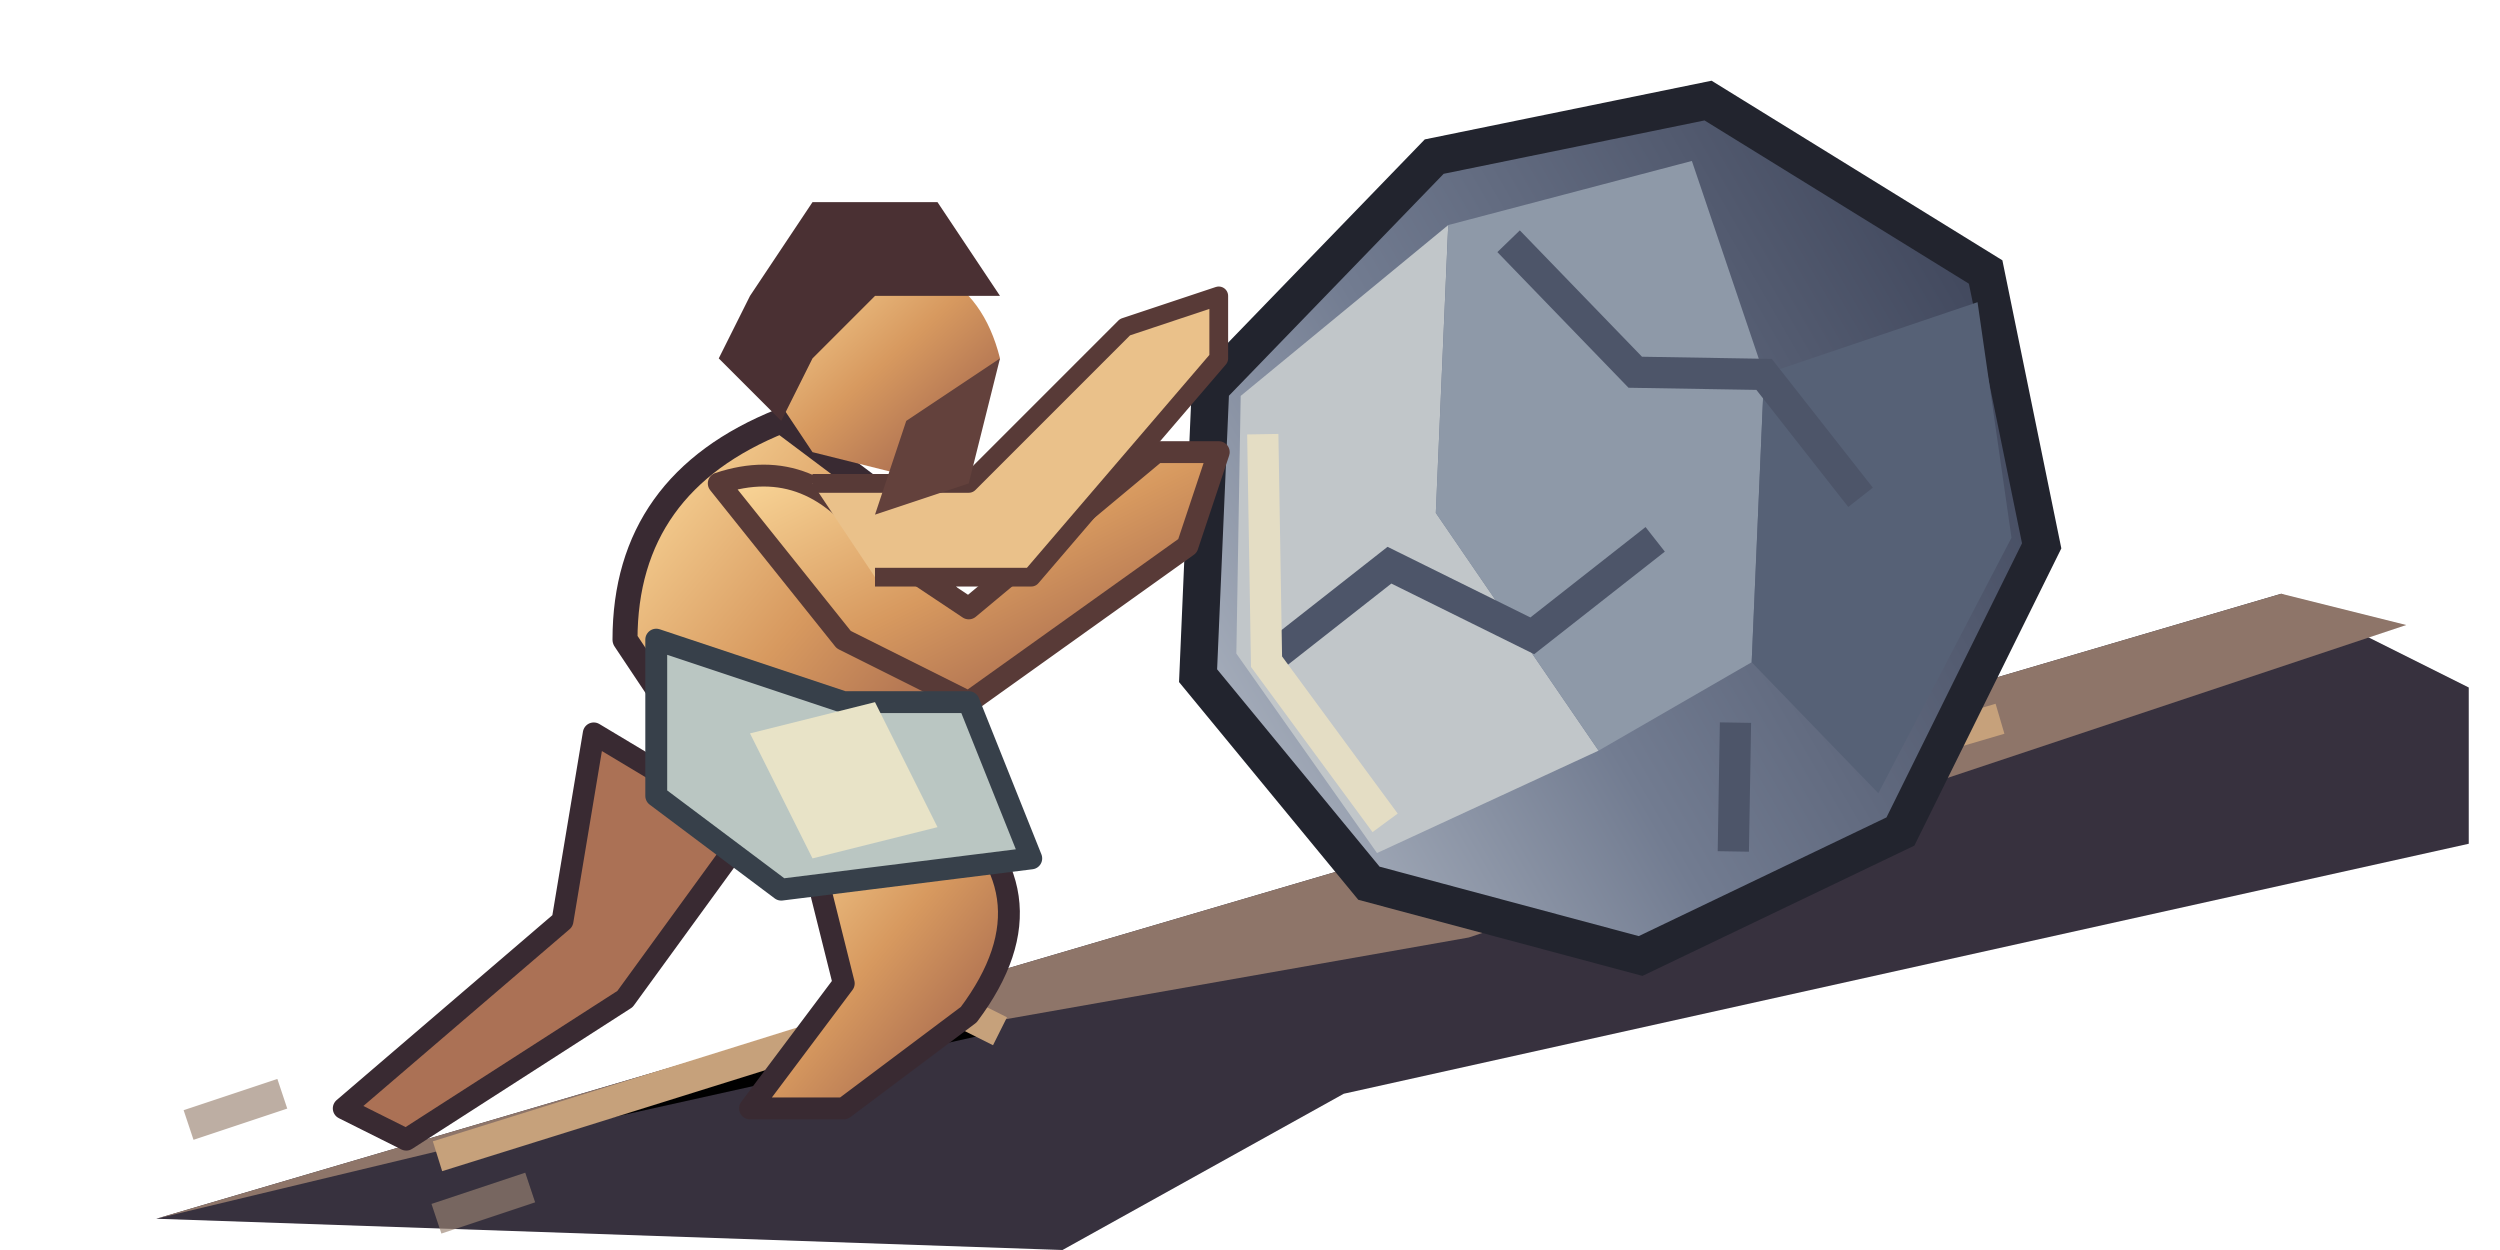
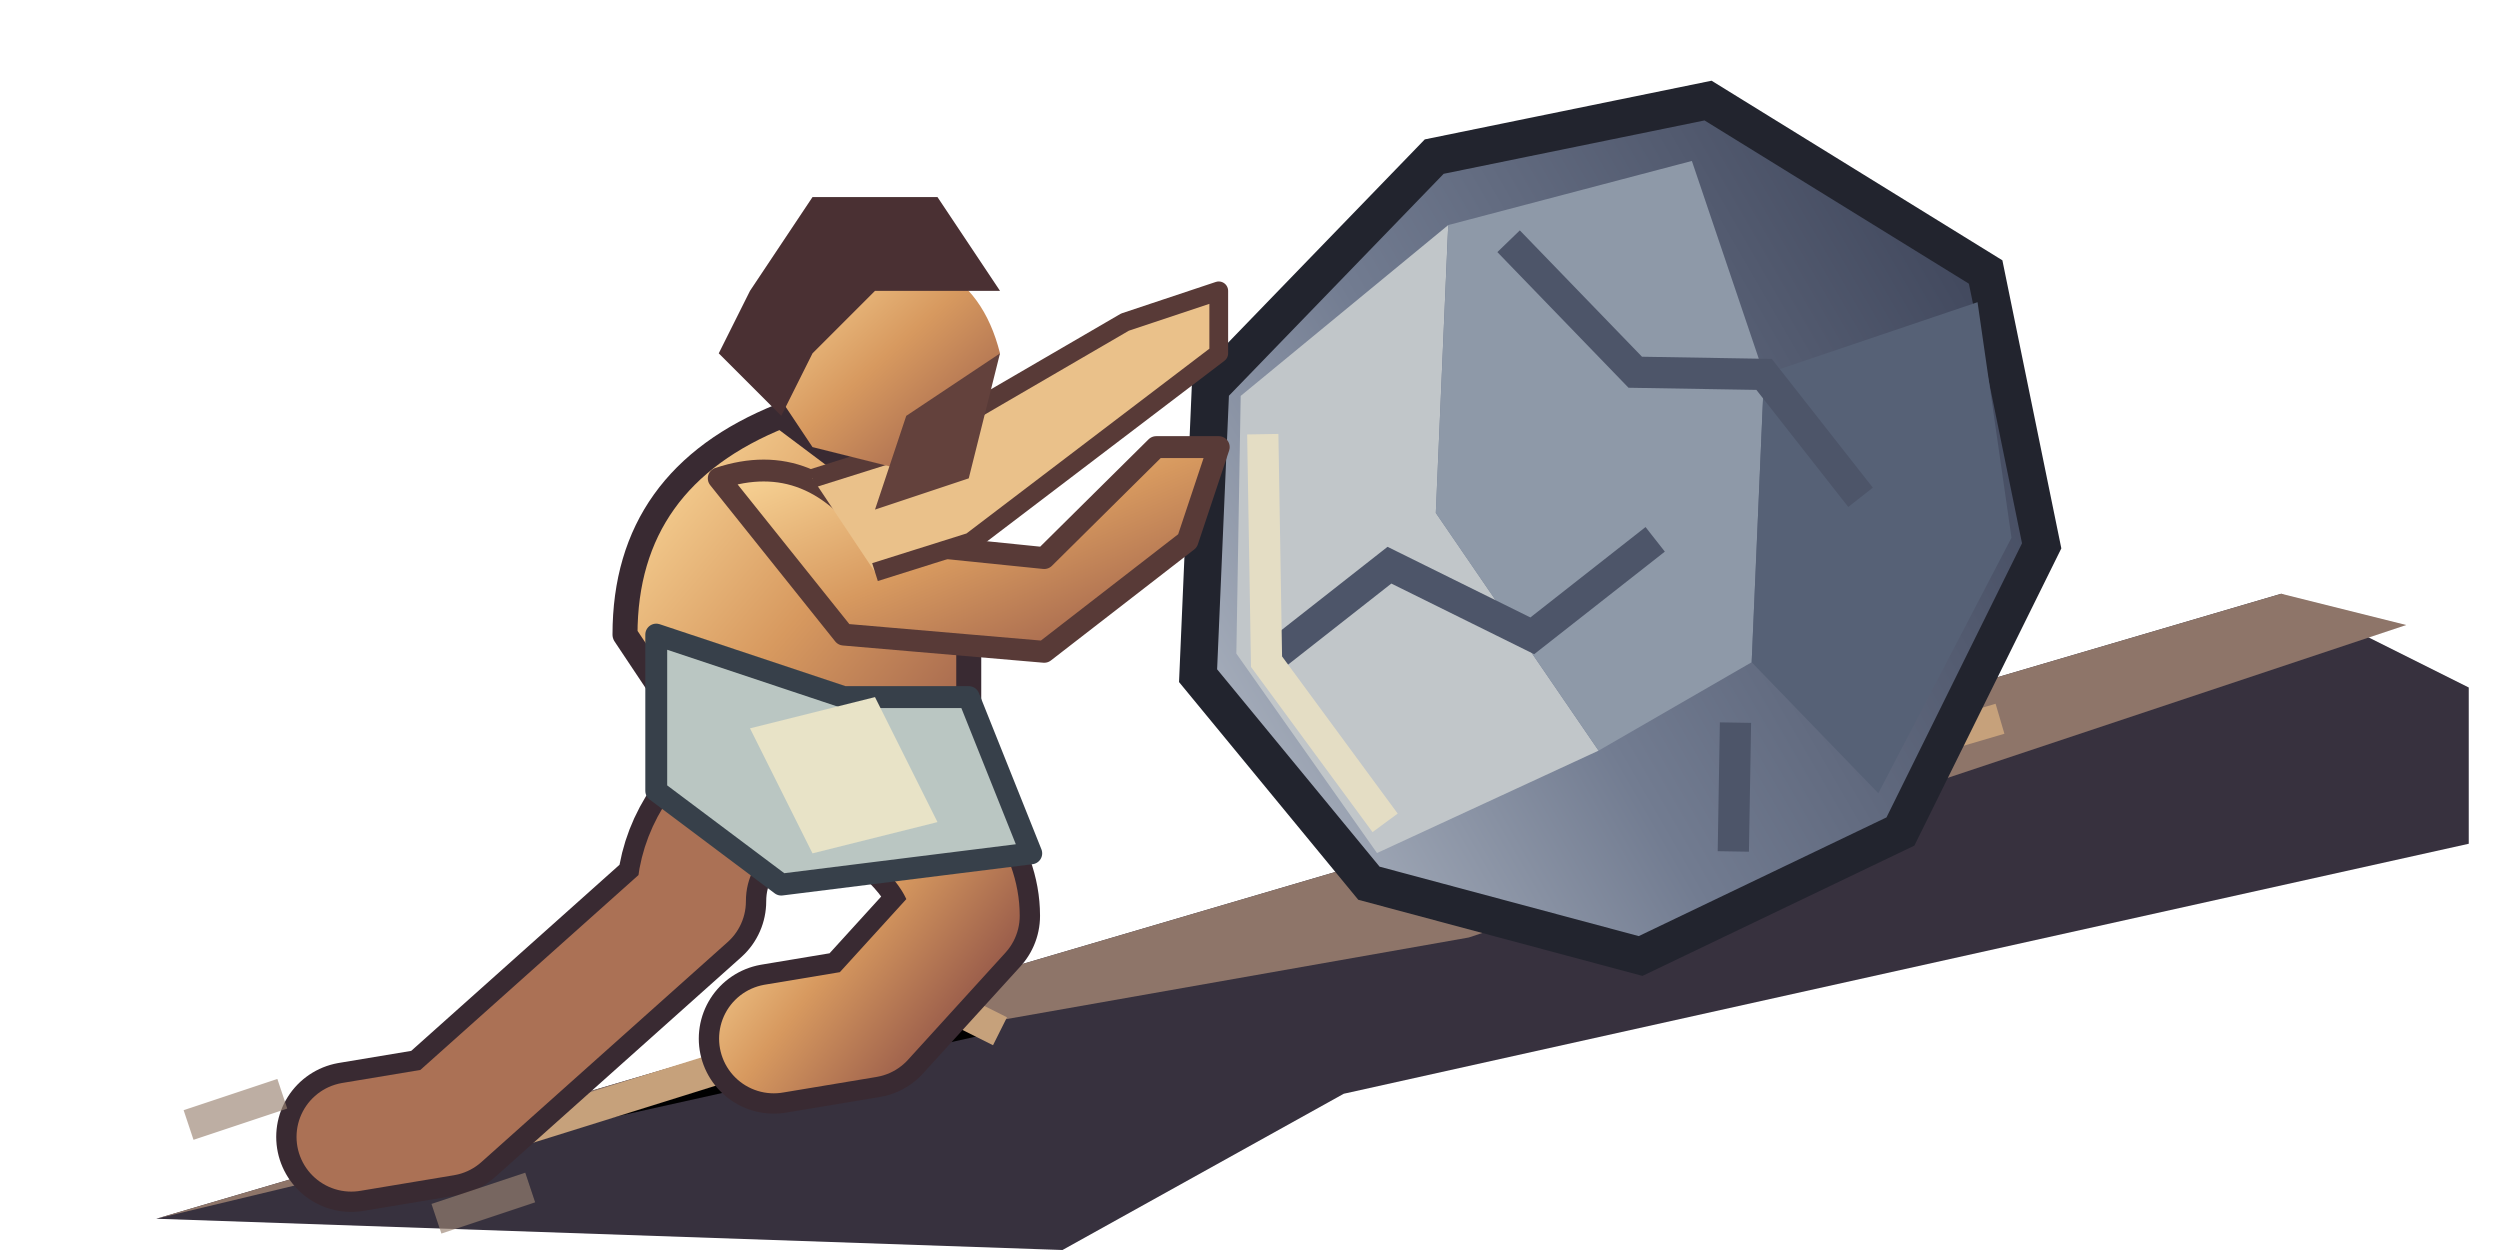
<svg xmlns="http://www.w3.org/2000/svg" width="80" height="40" viewBox="0 0 80 40">
  <defs>
    <linearGradient id="fire" x1="0%" y1="100%" x2="20%" y2="0%">
      <stop stop-color="#ffe595" />
      <stop offset=".42" stop-color="#ffb638" />
      <stop offset=".75" stop-color="#ff6026" />
      <stop offset="1" stop-color="#ca2926" />
    </linearGradient>
    <linearGradient id="stone" x2="100%" y2="100%">
      <stop stop-color="#bdc4ce" />
      <stop offset=".4" stop-color="#727c91" />
      <stop offset="1" stop-color="#33394e" />
    </linearGradient>
    <linearGradient id="skin" x2="100%" y2="100%">
      <stop stop-color="#ffe0a1" />
      <stop offset=".5" stop-color="#d7995f" />
      <stop offset="1" stop-color="#925548" />
    </linearGradient>
    <radialGradient id="glow">
      <stop stop-color="#ff8c27" stop-opacity=".24" />
      <stop offset="1" stop-color="#ff5a1d" stop-opacity="0" />
    </radialGradient>
  </defs>
  <path d="M5 39 L73 19 L79 22 L79 27 L43 35 L34 40Z" fill="#37313e" />
  <path d="M5 39 L73 19 L77 20 L47 30 L30 33Z" fill="#8e7569" />
  <path d="M14 37 L30 32 L32 33 M47 28 L64 23" stroke="#c6a17b" stroke-width="1" />
  <g transform="translate(52 17) rotate(285.0)">
    <path d="M-13 -5 L-8 -12 L1 -14 L10 -9 L14 -1 L11 9 L3 13 L-7 11 L-13 4Z" fill="url(#stone)" stroke="#22242e" stroke-width="1.2" />
    <path d="M-12 -5 L-7 -11 L1 -13 L8 -8 L-1 -6 L-7 1Z" fill="#c1c6c9" />
    <path d="M-7 1 L-1 -6 L8 -8 L12 -1 L6 3 L-3 5Z" fill="#8e99a8" />
    <path d="M-3 5 L6 3 L10 9 L3 12 L-6 10Z" fill="#566176" />
    <path d="M-7 -10 L-3 -7 L-4 -2 L0 1 M8 -6 L5 -1 L6 3 L3 7 M-9 6 L-5 5" stroke="#4d5569" stroke-width="1" fill="none" />
    <path d="M-11 -5 L-7 -10 L0 -12" stroke="#e4ddc4" stroke-width="1" fill="none" />
  </g>
-   <g transform="translate(0 -0.5312592)" stroke-linejoin="round">
-     <path d="M24 27 L20 32.5 L13 37 L11 36 L18 30 L19 24Z" fill="#ab7155" stroke="#392a32" stroke-width=".7" />
-     <path d="M30 26 Q34 29 31 33 L27 36 L24 36 L27 32 L26 28Z" fill="url(#skin)" stroke="#392a32" stroke-width=".7" />
+   <g transform="translate(0 -0.6928203)" stroke-linejoin="round">
+     <path d="M24 26 Q22.119 27.534 22.119 29.534 L14.239 36.574 l-3 .5" stroke="#392a32" stroke-width="4.8" fill="none" stroke-linecap="round" />
+     <path d="M24 26 Q22.119 27.534 22.119 29.534 L14.239 36.574 l-3 .5" stroke="#ab7155" stroke-width="3.5" fill="none" stroke-linecap="round" />
+     <path d="M28 26 Q30.881 28.0 30.881 30.0 L27.761 33.429 l-3 .5" stroke="#392a32" stroke-width="4.8" fill="none" stroke-linecap="round" />
+     <path d="M28 26 Q30.881 28.0 30.881 30.0 L27.761 33.429 l-3 .5" stroke="url(#skin)" stroke-width="3.5" fill="none" stroke-linecap="round" />
    <path d="M25 14 Q20 16 20 21 L24 27 L31 26 L31 21 L29 17Z" fill="url(#skin)" stroke="#392a32" stroke-width=".8" />
-     <path d="M23 16 Q26 15 28 18 L31 20 L37 15 L39 15 L38 18 L31 23 L27 21Z" fill="url(#skin)" stroke="#583a37" stroke-width=".7" />
-     <path d="M26 16 L31 16 L36 11 L39 10 L39 12 L33 19 L28 19" fill="#eac18a" stroke="#583a37" stroke-width=".6" />
+     <path d="M23 16 Q26 15 28 18 L33.415 18.551 L37 15 L39 15 L38 18 L33.415 21.551 L27 21Z" fill="url(#skin)" stroke="#583a37" stroke-width=".7" />
+     <path d="M26 16 L29.068 15.034 L36 11 L39 10 L39 12 L31.068 18.034 L28 19" fill="#eac18a" stroke="#583a37" stroke-width=".6" />
    <path d="M21 21 L27 23 L31 23 L33 28 L25 29 L21 26Z" fill="#bac6c2" stroke="#37404a" stroke-width=".7" />
    <path d="M24 24 L26 28 L30 27 L28 23Z" fill="#e8e3c7" />
    <path d="M26 9 Q31 8 32 12 L30 16 L26 15 L24 12Z" fill="url(#skin)" />
    <path d="M24 10 L26 7 L30 7 L32 10 L28 10 L26 12 L25 14 L23 12Z" fill="#4a3033" />
    <path d="M29 14 L32 12 L31 16 L28 17Z" fill="#63413c" />
  </g>
  <path d="M9.034 35 l-3 1 M16.966 38 l-3 1" stroke="#9a8372" stroke-width="1" opacity=".65" />
</svg>
